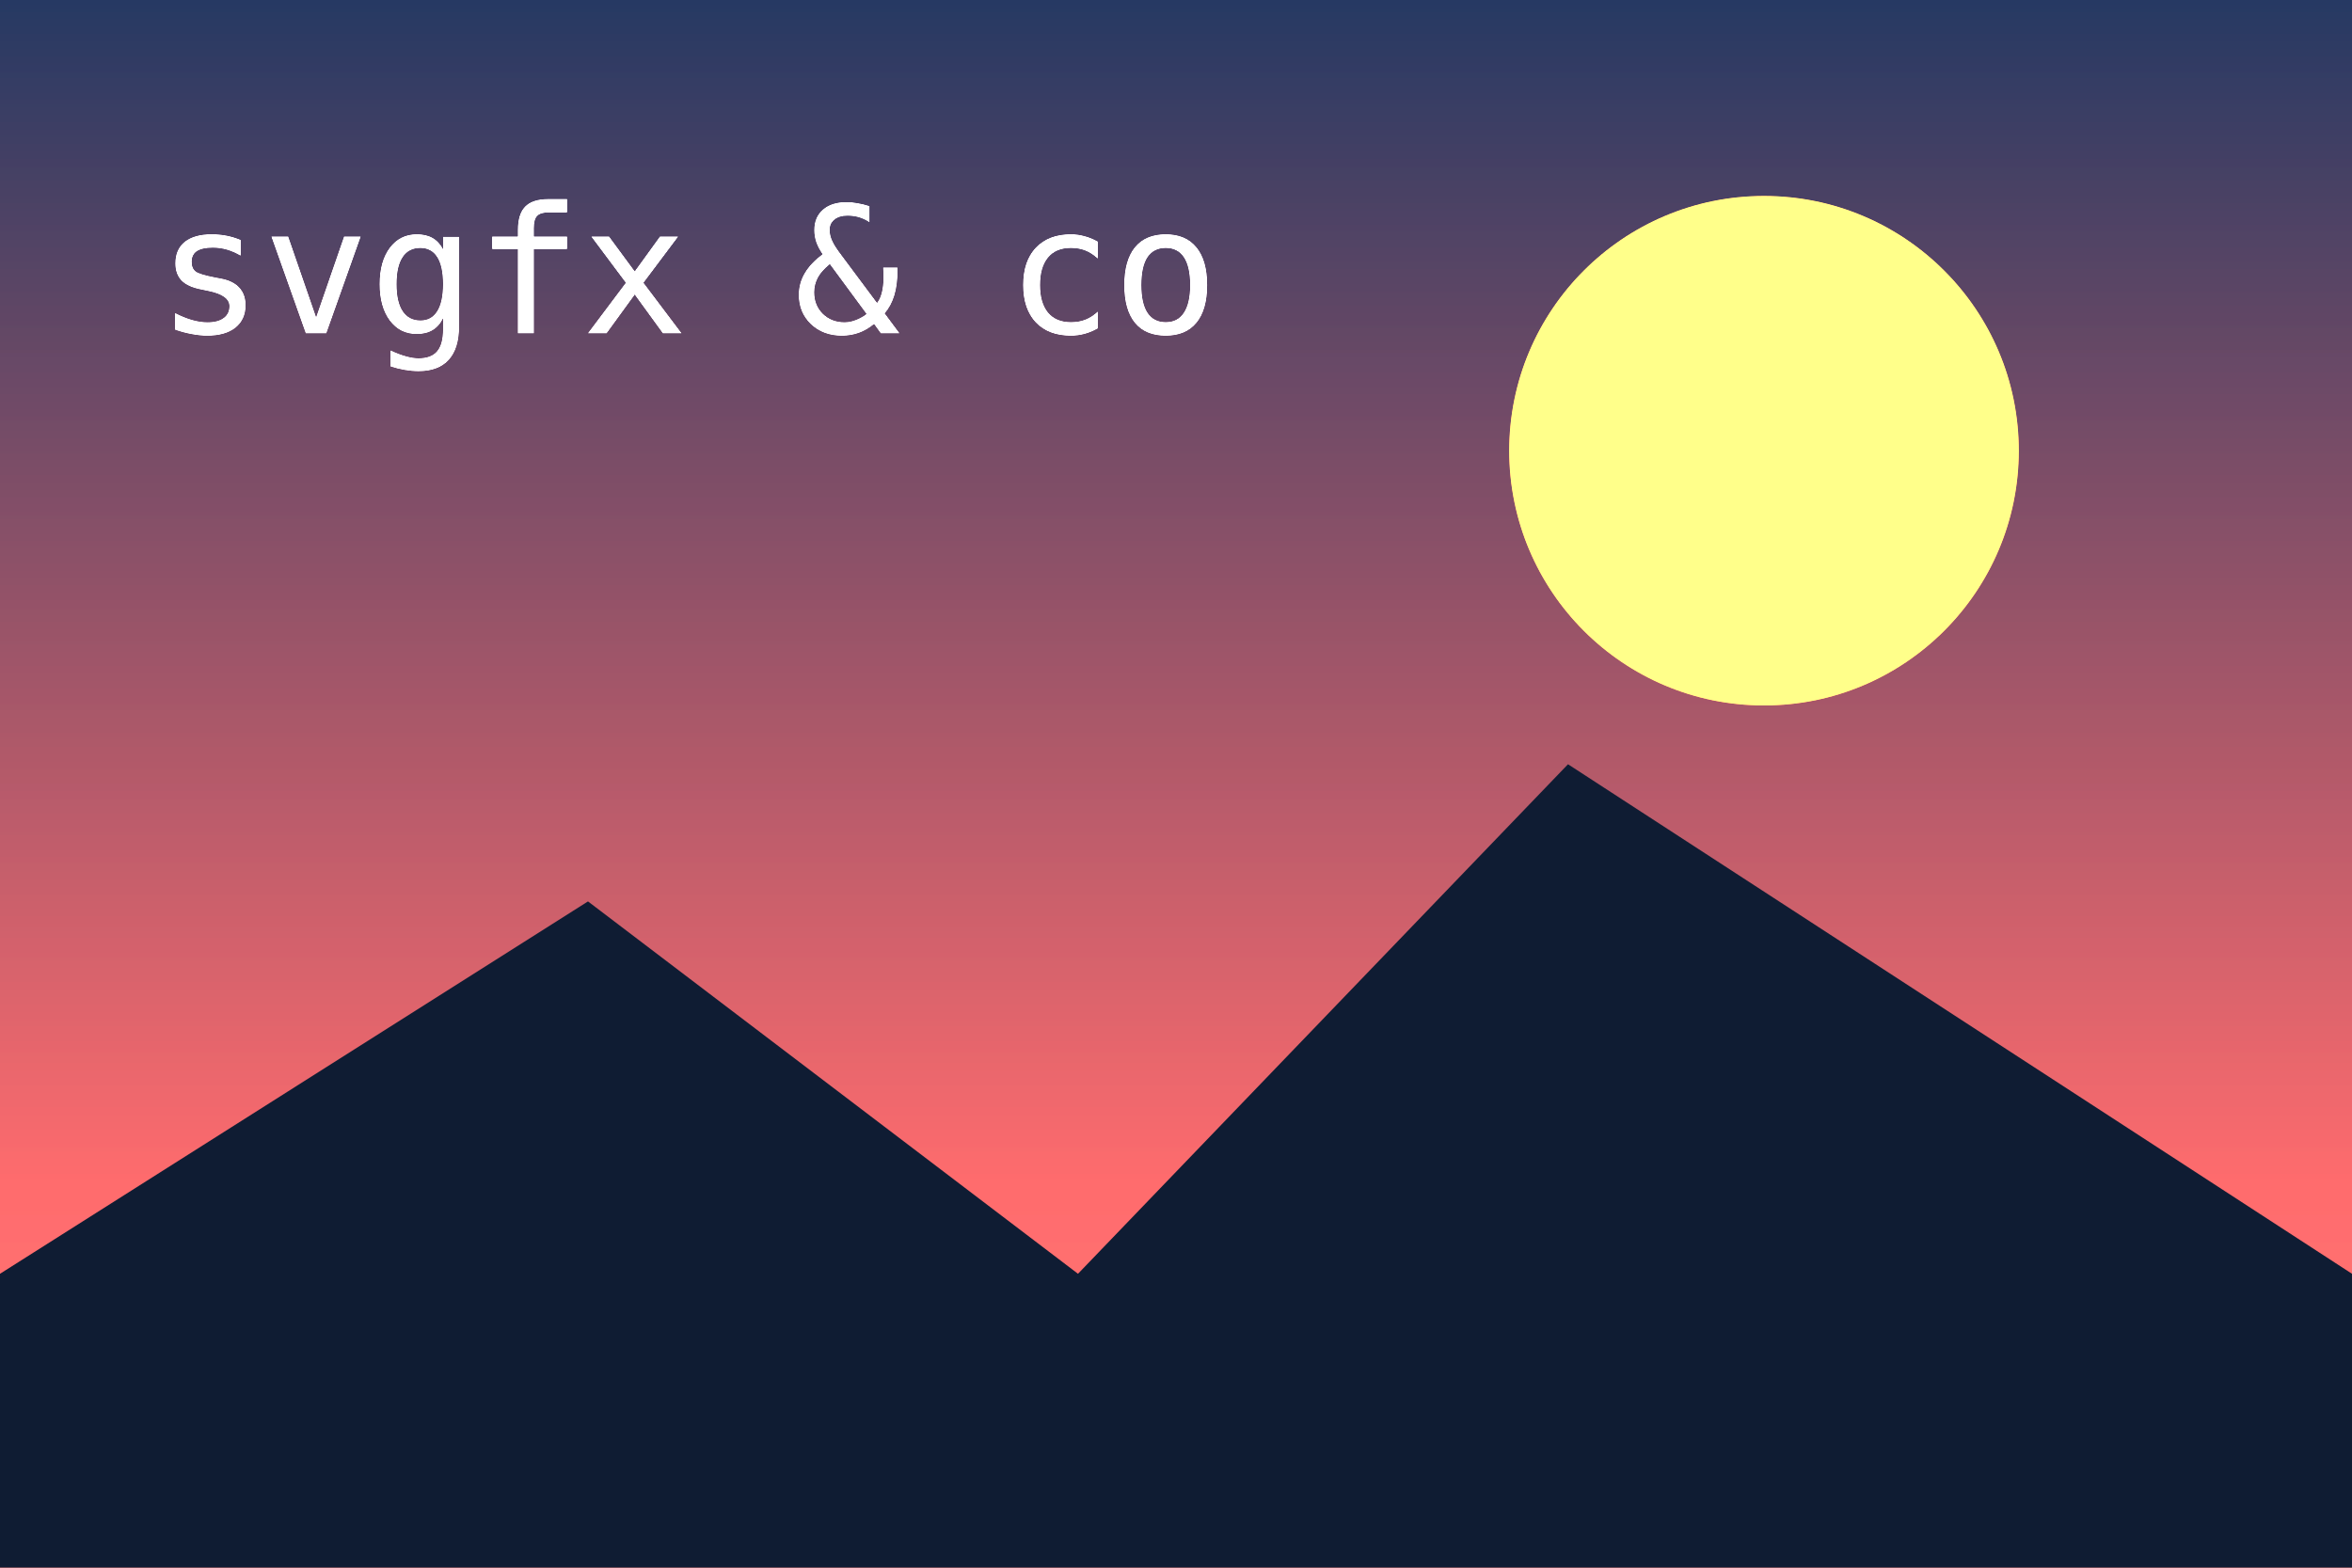
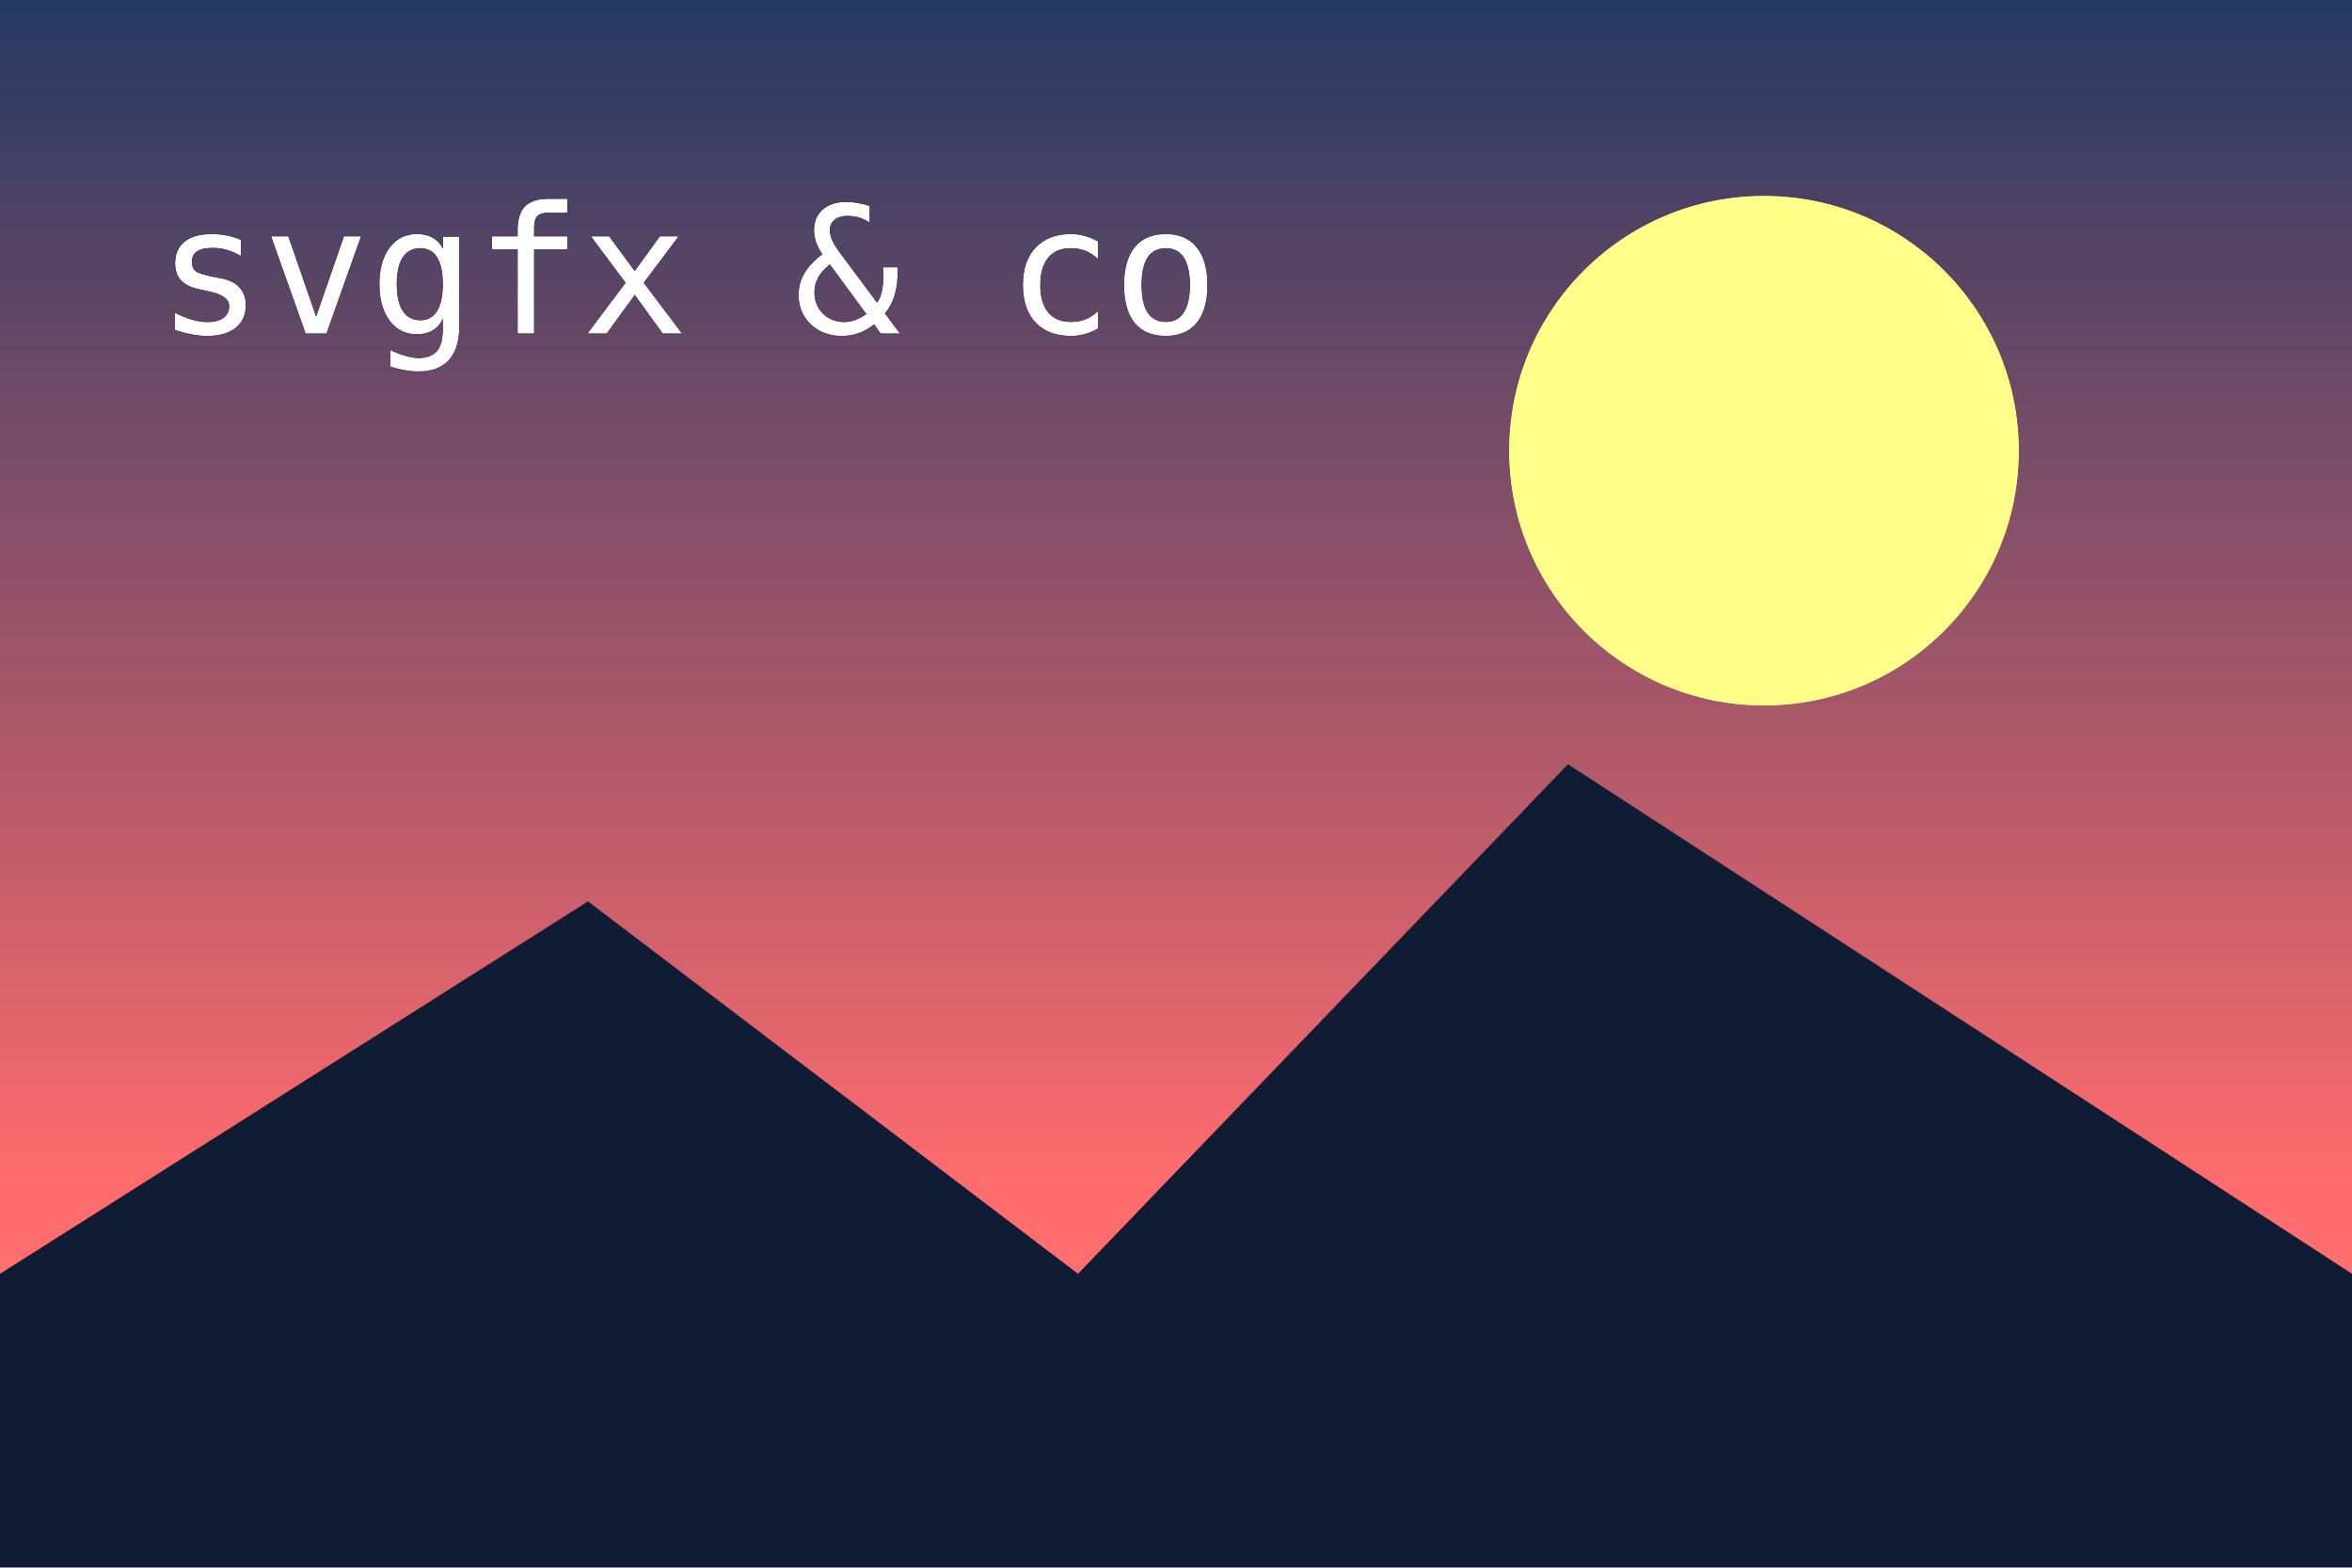
<svg xmlns="http://www.w3.org/2000/svg" viewBox="0 0 240 160" width="240" height="160">
  <defs>
    <linearGradient id="sky" x1="0" y1="0" x2="0" y2="1">
      <stop offset="0" stop-color="#1b2a49" />
      <stop offset="1" stop-color="#f25c54" />
    </linearGradient>
  </defs>
  <defs>
    <filter id="svgfx-5wpsgg-filter-0" color-interpolation-filters="sRGB">
      <feComponentTransfer in="SourceGraphic" result="svgfx-out-0">
        <feFuncR type="linear" slope="1.35" />
        <feFuncG type="linear" slope="1.35" />
        <feFuncB type="linear" slope="1.35" />
      </feComponentTransfer>
    </filter>
+     <clipPath id="svgfx-5wpsgg-clip" clipPathUnits="userSpaceOnUse">
+       <rect width="240" height="160" />
+     </clipPath>
  </defs>
-   <g filter="url(#svgfx-5wpsgg-filter-0)">
+   <g filter="url(#svgfx-5wpsgg-filter-0)" clip-path="url(#svgfx-5wpsgg-clip)">
    <rect width="240" height="160" fill="url(#sky)" />
    <circle cx="180" cy="46" r="26" fill="#ffd166" />
    <path d="M0 130 L60 92 L110 130 L160 78 L240 130 L240 160 L0 160 Z" fill="#0b1526" />
    <text x="16" y="34" font-family="monospace" font-size="18" fill="#f7f7f2">svgfx &amp; co</text>
  </g>
</svg>
